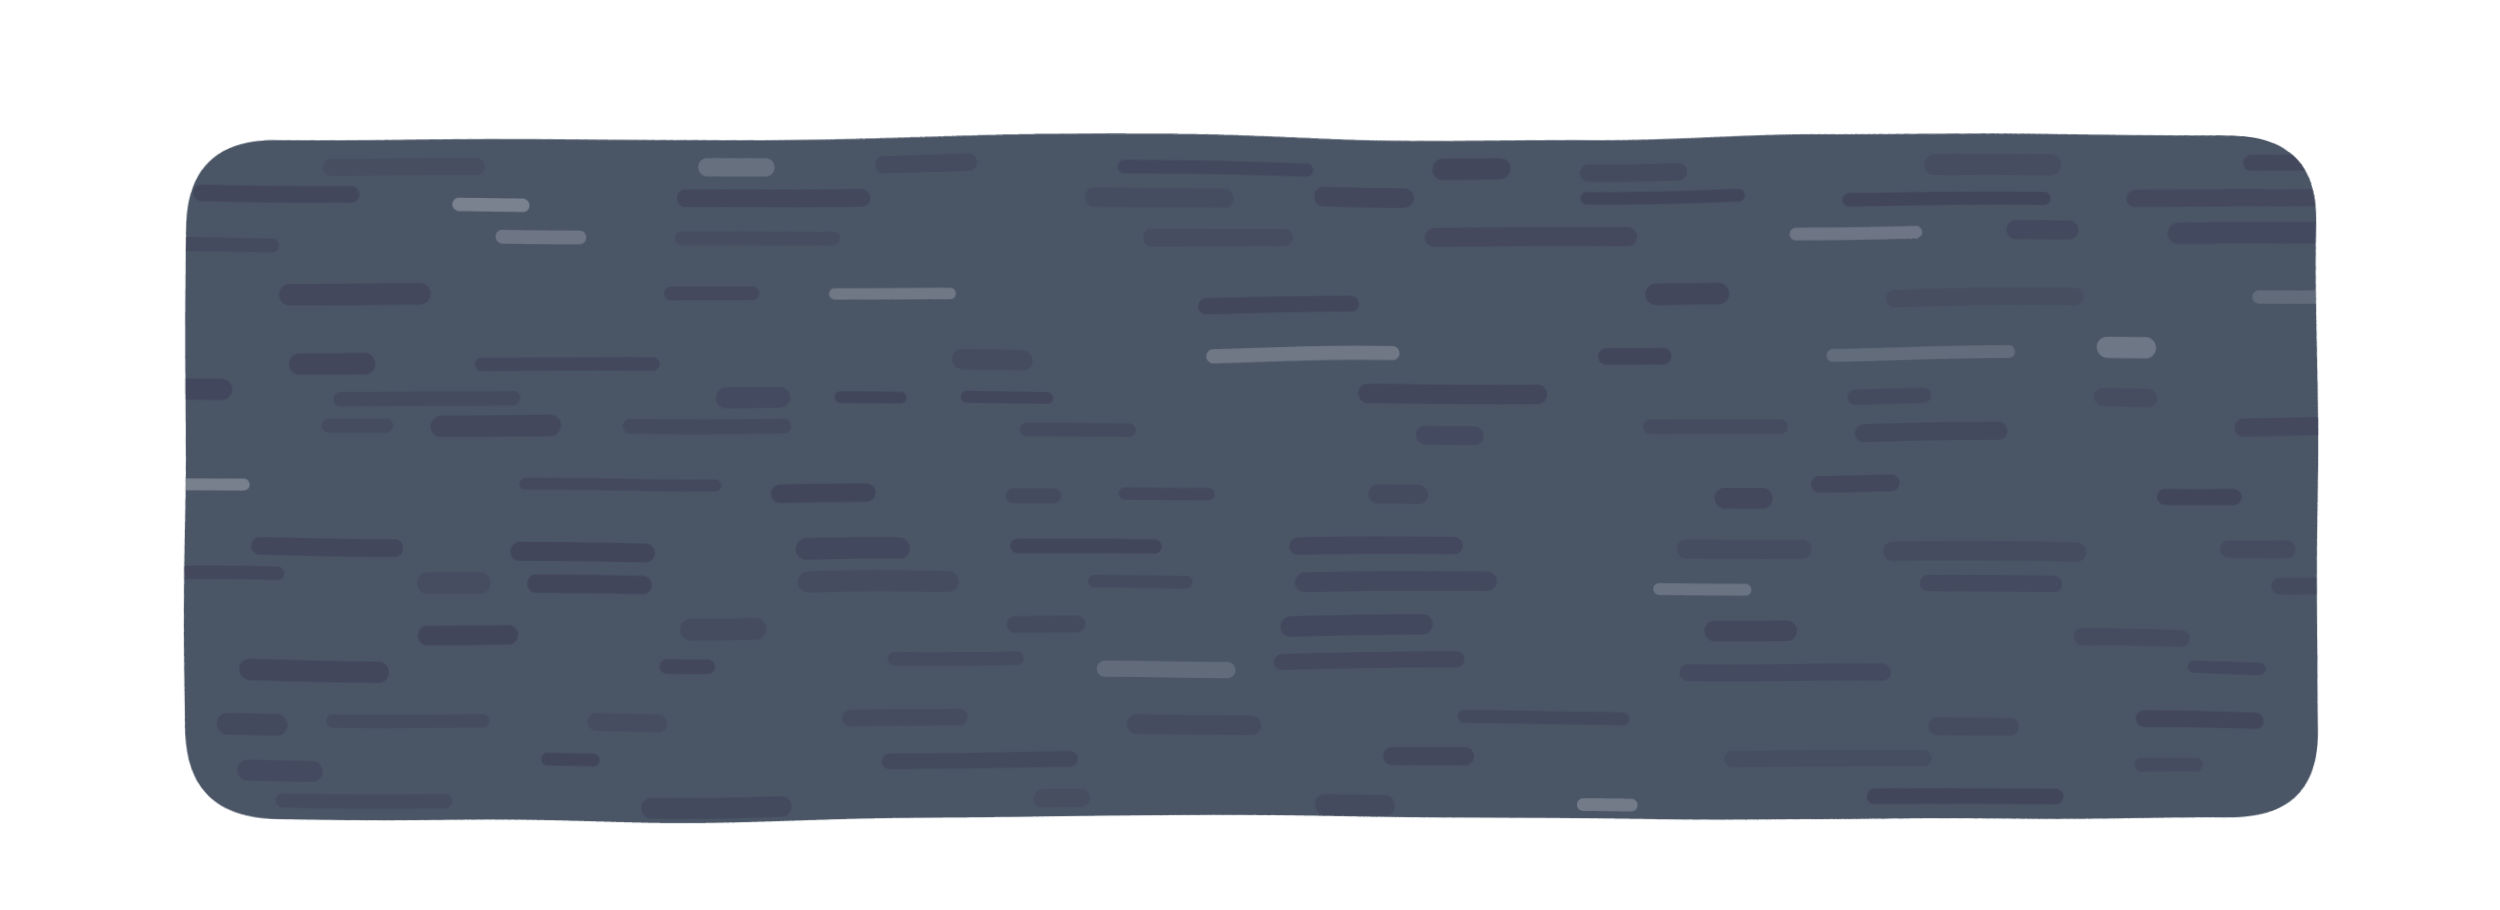
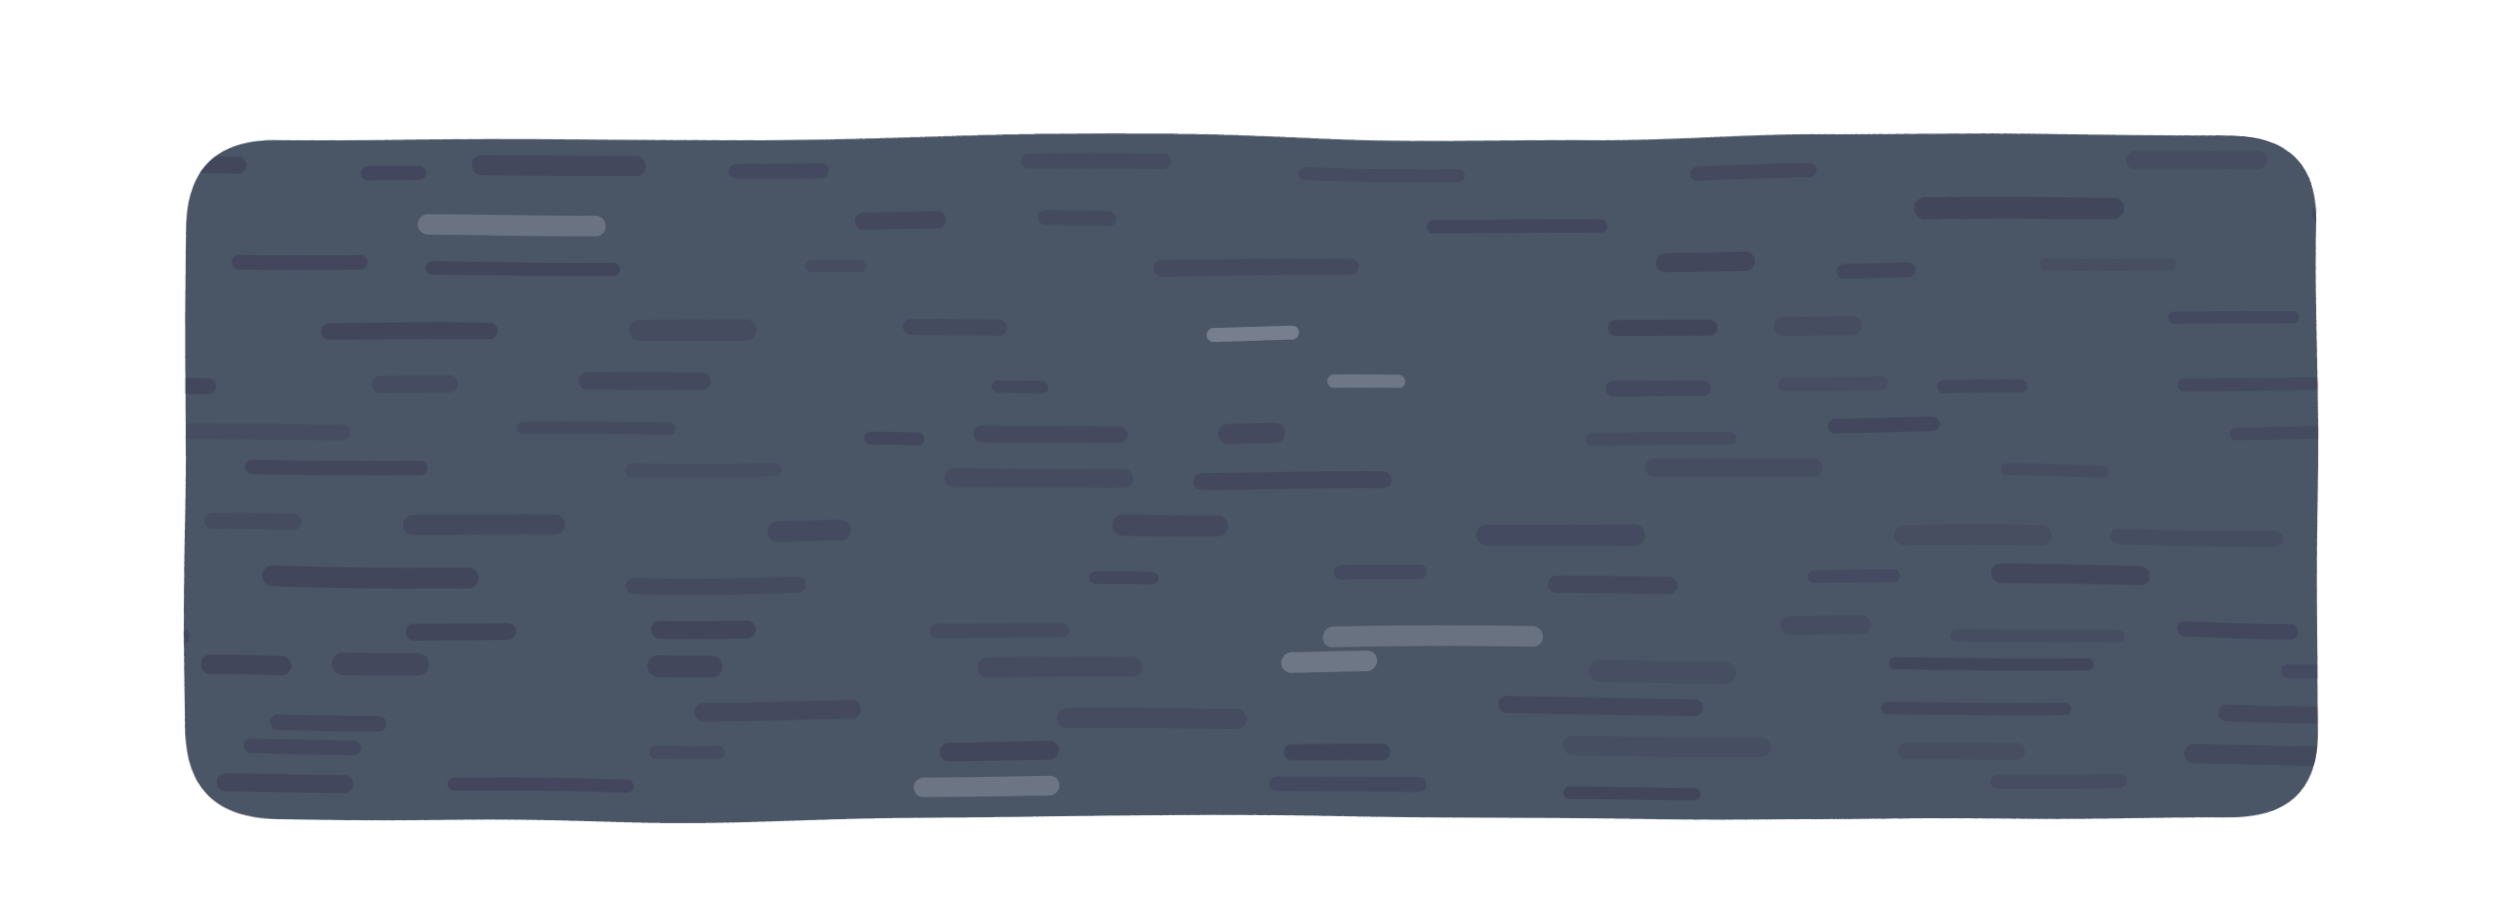
<svg xmlns="http://www.w3.org/2000/svg" width="110" height="40" viewBox="0 0 110 40">
  <defs>
    <filter id="rough" x="-10%" y="-10%" width="120%" height="120%">
      <feTurbulence type="fractalNoise" baseFrequency="0.05" numOctaves="2" seed="75" />
      <feDisplacementMap in="SourceGraphic" scale="0.8" xChannelSelector="R" yChannelSelector="G" />
    </filter>
  </defs>
  <g filter="url(#rough)">
-     <clipPath id="f1s34">
+     <clipPath id="f1s38">
      <path d="M12,6 H98 Q102,6 102,10 V32 Q102,36 98,36 H12 Q8,36 8,32 V10 Q8,6 12,6 Z" />
    </clipPath>
    <path d="M12,6 H98 Q102,6 102,10 V32 Q102,36 98,36 H12 Q8,36 8,32 V10 Q8,6 12,6 Z" fill="#4a5566" />
-     <g clip-path="url(#f1s34)" stroke-linecap="round">
-       <path d="M9.28,4.92 h3.49" stroke="#404259" stroke-width="0.67" stroke-opacity="0.62" />
-       <path d="M22.86,5.01 h6.12" stroke="#404259" stroke-width="0.63" stroke-opacity="0.67" />
-       <path d="M41.76,5.09 h6.53" stroke="#404259" stroke-width="0.65" stroke-opacity="0.67" />
-       <path d="M55.18,5.19 h6.07" stroke="#404259" stroke-width="0.57" stroke-opacity="0.39" />
-       <path d="M72.54,4.91 h6.66" stroke="#404259" stroke-width="0.68" stroke-opacity="0.37" />
-       <path d="M87.51,4.87 h7.32" stroke="#404259" stroke-width="0.69" stroke-opacity="0.46" />
-       <path d="M104.72,4.97 h5.33" stroke="#404259" stroke-width="0.69" stroke-opacity="0.55" />
-       <path d="M14.50,7.20 h6.44" stroke="#404259" stroke-width="0.73" stroke-opacity="0.38" />
-       <path d="M31.35,7.20 h2.55" stroke="#89909c" stroke-width="0.82" stroke-opacity="0.46" />
-       <path d="M39.08,7.15 h3.78" stroke="#404259" stroke-width="0.73" stroke-opacity="0.45" />
-       <path d="M49.65,7.39 h7.96" stroke="#404259" stroke-width="0.56" stroke-opacity="0.71" />
-       <path d="M63.55,7.25 h2.51" stroke="#404259" stroke-width="0.94" stroke-opacity="0.72" />
-       <path d="M70.00,7.46 h3.98" stroke="#404259" stroke-width="0.76" stroke-opacity="0.48" />
-       <path d="M85.29,7.37 h5.14" stroke="#404259" stroke-width="0.93" stroke-opacity="0.39" />
-       <path d="M99.10,7.24 h4.00" stroke="#404259" stroke-width="0.71" stroke-opacity="0.67" />
-       <path d="M115.26,7.23 h4.86" stroke="#404259" stroke-width="0.87" stroke-opacity="0.57" />
-       <path d="M8.67,8.41 h6.70" stroke="#404259" stroke-width="0.74" stroke-opacity="0.72" />
-       <path d="M20.14,8.88 h2.81" stroke="#89909c" stroke-width="0.60" stroke-opacity="0.75" />
-       <path d="M30.35,8.58 h7.73" stroke="#404259" stroke-width="0.78" stroke-opacity="0.67" />
-       <path d="M48.33,8.68 h5.66" stroke="#404259" stroke-width="0.80" stroke-opacity="0.40" />
-       <path d="M58.39,8.53 h3.48" stroke="#404259" stroke-width="0.86" stroke-opacity="0.67" />
-       <path d="M69.92,8.58 h6.74" stroke="#404259" stroke-width="0.55" stroke-opacity="0.77" />
-       <path d="M81.52,8.86 h8.67" stroke="#404259" stroke-width="0.58" stroke-opacity="0.77" />
-       <path d="M94.20,8.83 h7.65" stroke="#404259" stroke-width="0.77" stroke-opacity="0.64" />
-       <path d="M107.06,8.67 h8.22" stroke="#404259" stroke-width="0.64" stroke-opacity="0.65" />
-       <path d="M3.27,10.70 h8.57" stroke="#404259" stroke-width="0.61" stroke-opacity="0.49" />
-       <path d="M22.02,10.29 h3.45" stroke="#89909c" stroke-width="0.62" stroke-opacity="0.56" />
-       <path d="M30.15,10.37 h6.67" stroke="#404259" stroke-width="0.60" stroke-opacity="0.41" />
-       <path d="M50.75,10.35 h5.91" stroke="#404259" stroke-width="0.73" stroke-opacity="0.39" />
-       <path d="M63.24,10.28 h8.45" stroke="#404259" stroke-width="0.84" stroke-opacity="0.61" />
-       <path d="M79.18,10.32 h5.27" stroke="#89909c" stroke-width="0.55" stroke-opacity="0.56" />
-       <path d="M88.95,10.25 h2.37" stroke="#404259" stroke-width="0.84" stroke-opacity="0.62" />
-       <path d="M96.09,10.41 h8.63" stroke="#404259" stroke-width="0.95" stroke-opacity="0.62" />
-       <path d="M12.65,12.88 h5.70" stroke="#404259" stroke-width="0.95" stroke-opacity="0.68" />
-       <path d="M29.66,12.85 h3.61" stroke="#404259" stroke-width="0.62" stroke-opacity="0.61" />
-       <path d="M36.85,12.86 h5.03" stroke="#89909c" stroke-width="0.51" stroke-opacity="0.60" />
-       <path d="M53.11,13.30 h6.52" stroke="#404259" stroke-width="0.70" stroke-opacity="0.70" />
-       <path d="M72.95,12.87 h2.75" stroke="#404259" stroke-width="0.96" stroke-opacity="0.72" />
-       <path d="M83.48,13.21 h8.10" stroke="#404259" stroke-width="0.76" stroke-opacity="0.38" />
-       <path d="M99.52,13.25 h7.04" stroke="#89909c" stroke-width="0.59" stroke-opacity="0.37" />
-       <path d="M13.09,15.95 h2.83" stroke="#404259" stroke-width="0.95" stroke-opacity="0.72" />
-       <path d="M21.12,16.00 h7.75" stroke="#404259" stroke-width="0.59" stroke-opacity="0.67" />
-       <path d="M42.33,15.73 h2.62" stroke="#404259" stroke-width="0.88" stroke-opacity="0.45" />
-       <path d="M53.40,15.50 h8.03" stroke="#89909c" stroke-width="0.63" stroke-opacity="0.60" />
-       <path d="M70.76,15.65 h2.47" stroke="#404259" stroke-width="0.74" stroke-opacity="0.77" />
-       <path d="M80.69,15.65 h7.89" stroke="#89909c" stroke-width="0.57" stroke-opacity="0.39" />
-       <path d="M92.97,15.41 h1.65" stroke="#89909c" stroke-width="0.92" stroke-opacity="0.58" />
-       <path d="M106.09,15.42 h2.00" stroke="#404259" stroke-width="0.90" stroke-opacity="0.61" />
-       <path d="M7.09,17.10 h2.53" stroke="#404259" stroke-width="0.94" stroke-opacity="0.73" />
-       <path d="M14.88,17.51 h7.71" stroke="#404259" stroke-width="0.63" stroke-opacity="0.52" />
-       <path d="M32.13,17.48 h2.29" stroke="#404259" stroke-width="0.91" stroke-opacity="0.54" />
-       <path d="M37.03,17.48 h2.58" stroke="#404259" stroke-width="0.52" stroke-opacity="0.80" />
-       <path d="M42.49,17.38 h3.49" stroke="#404259" stroke-width="0.52" stroke-opacity="0.74" />
-       <path d="M60.30,17.31 h7.40" stroke="#404259" stroke-width="0.85" stroke-opacity="0.70" />
-       <path d="M81.65,17.51 h3.06" stroke="#404259" stroke-width="0.66" stroke-opacity="0.52" />
-       <path d="M92.73,17.55 h1.96" stroke="#404259" stroke-width="0.76" stroke-opacity="0.36" />
-       <path d="M109.08,17.58 h2.74" stroke="#89909c" stroke-width="0.91" stroke-opacity="0.38" />
-       <path d="M14.36,18.70 h2.54" stroke="#404259" stroke-width="0.61" stroke-opacity="0.42" />
-       <path d="M19.36,18.74 h4.95" stroke="#404259" stroke-width="0.94" stroke-opacity="0.67" />
-       <path d="M27.88,18.75 h6.71" stroke="#404259" stroke-width="0.64" stroke-opacity="0.50" />
-       <path d="M45.08,18.80 h4.47" stroke="#404259" stroke-width="0.61" stroke-opacity="0.53" />
-       <path d="M62.75,19.12 h2.13" stroke="#404259" stroke-width="0.81" stroke-opacity="0.55" />
-       <path d="M72.66,18.77 h5.66" stroke="#404259" stroke-width="0.64" stroke-opacity="0.47" />
-       <path d="M82.04,19.10 h6.01" stroke="#404259" stroke-width="0.78" stroke-opacity="0.58" />
-       <path d="M98.75,18.82 h8.14" stroke="#404259" stroke-width="0.77" stroke-opacity="0.64" />
-       <path d="M3.99,21.40 h6.62" stroke="#89909c" stroke-width="0.54" stroke-opacity="0.73" />
-       <path d="M23.23,21.32 h8.36" stroke="#404259" stroke-width="0.52" stroke-opacity="0.61" />
-       <path d="M34.43,21.74 h3.71" stroke="#404259" stroke-width="0.82" stroke-opacity="0.79" />
-       <path d="M44.49,21.79 h1.69" stroke="#404259" stroke-width="0.68" stroke-opacity="0.49" />
-       <path d="M49.32,21.68 h3.72" stroke="#404259" stroke-width="0.55" stroke-opacity="0.60" />
-       <path d="M60.59,21.75 h1.76" stroke="#404259" stroke-width="0.86" stroke-opacity="0.49" />
-       <path d="M75.86,21.92 h1.64" stroke="#404259" stroke-width="0.91" stroke-opacity="0.66" />
-       <path d="M80.05,21.31 h3.21" stroke="#404259" stroke-width="0.73" stroke-opacity="0.67" />
-       <path d="M95.39,21.80 h2.94" stroke="#404259" stroke-width="0.69" stroke-opacity="0.80" />
-       <path d="M102.43,21.47 h2.75" stroke="#404259" stroke-width="0.59" stroke-opacity="0.42" />
-       <path d="M11.37,24.15 h5.98" stroke="#404259" stroke-width="0.77" stroke-opacity="0.74" />
-       <path d="M23.02,24.31 h5.51" stroke="#404259" stroke-width="0.83" stroke-opacity="0.76" />
-       <path d="M35.57,24.21 h3.99" stroke="#404259" stroke-width="0.95" stroke-opacity="0.71" />
-       <path d="M44.66,24.07 h5.99" stroke="#404259" stroke-width="0.64" stroke-opacity="0.79" />
-       <path d="M57.02,24.06 h6.87" stroke="#404259" stroke-width="0.78" stroke-opacity="0.63" />
-       <path d="M74.13,24.18 h5.10" stroke="#404259" stroke-width="0.83" stroke-opacity="0.44" />
-       <path d="M83.28,24.33 h8.18" stroke="#404259" stroke-width="0.84" stroke-opacity="0.47" />
-       <path d="M98.15,24.05 h2.52" stroke="#404259" stroke-width="0.75" stroke-opacity="0.42" />
-       <path d="M103.17,24.02 h6.01" stroke="#404259" stroke-width="0.60" stroke-opacity="0.51" />
-       <path d="M6.20,25.34 h5.95" stroke="#404259" stroke-width="0.58" stroke-opacity="0.68" />
-       <path d="M18.86,25.68 h2.38" stroke="#404259" stroke-width="0.93" stroke-opacity="0.36" />
-       <path d="M23.77,25.72 h4.65" stroke="#404259" stroke-width="0.80" stroke-opacity="0.78" />
-       <path d="M35.64,25.66 h6.01" stroke="#404259" stroke-width="0.92" stroke-opacity="0.46" />
-       <path d="M48.02,25.66 h4.06" stroke="#404259" stroke-width="0.56" stroke-opacity="0.52" />
-       <path d="M57.35,25.69 h8.00" stroke="#404259" stroke-width="0.88" stroke-opacity="0.65" />
-       <path d="M72.92,25.97 h3.74" stroke="#89909c" stroke-width="0.53" stroke-opacity="0.51" />
-       <path d="M84.81,25.74 h5.61" stroke="#404259" stroke-width="0.71" stroke-opacity="0.54" />
-       <path d="M100.36,25.63 h7.45" stroke="#404259" stroke-width="0.71" stroke-opacity="0.48" />
-       <path d="M1.98,27.95 h3.34" stroke="#404259" stroke-width="0.64" stroke-opacity="0.57" />
-       <path d="M18.83,27.94 h3.70" stroke="#404259" stroke-width="0.84" stroke-opacity="0.77" />
-       <path d="M30.51,27.65 h2.79" stroke="#404259" stroke-width="0.94" stroke-opacity="0.45" />
-       <path d="M44.54,27.58 h2.73" stroke="#404259" stroke-width="0.73" stroke-opacity="0.48" />
-       <path d="M56.77,27.65 h5.76" stroke="#404259" stroke-width="0.90" stroke-opacity="0.71" />
-       <path d="M75.27,27.80 h3.18" stroke="#404259" stroke-width="0.90" stroke-opacity="0.67" />
-       <path d="M91.64,28.04 h4.36" stroke="#404259" stroke-width="0.74" stroke-opacity="0.45" />
-       <path d="M107.37,27.75 h5.14" stroke="#404259" stroke-width="0.92" stroke-opacity="0.48" />
-       <path d="M10.88,29.52 h5.73" stroke="#404259" stroke-width="0.91" stroke-opacity="0.70" />
-       <path d="M29.45,29.26 h1.75" stroke="#404259" stroke-width="0.63" stroke-opacity="0.72" />
-       <path d="M39.30,29.07 h5.32" stroke="#404259" stroke-width="0.58" stroke-opacity="0.42" />
-       <path d="M48.53,29.56 h5.47" stroke="#89909c" stroke-width="0.72" stroke-opacity="0.38" />
-       <path d="M56.42,29.21 h7.62" stroke="#404259" stroke-width="0.70" stroke-opacity="0.61" />
-       <path d="M74.09,29.64 h8.62" stroke="#404259" stroke-width="0.73" stroke-opacity="0.54" />
-       <path d="M96.55,29.29 h2.87" stroke="#404259" stroke-width="0.54" stroke-opacity="0.62" />
-       <path d="M103.20,29.44 h8.67" stroke="#404259" stroke-width="0.73" stroke-opacity="0.66" />
-       <path d="M9.86,31.87 h2.16" stroke="#404259" stroke-width="0.92" stroke-opacity="0.59" />
-       <path d="M14.50,31.65 h6.86" stroke="#404259" stroke-width="0.57" stroke-opacity="0.42" />
-       <path d="M26.38,31.70 h2.62" stroke="#404259" stroke-width="0.76" stroke-opacity="0.36" />
-       <path d="M37.35,31.59 h4.74" stroke="#404259" stroke-width="0.71" stroke-opacity="0.47" />
-       <path d="M49.95,32.00 h5.14" stroke="#404259" stroke-width="0.85" stroke-opacity="0.43" />
-       <path d="M64.40,31.68 h6.85" stroke="#404259" stroke-width="0.55" stroke-opacity="0.57" />
-       <path d="M85.15,31.95 h3.23" stroke="#404259" stroke-width="0.77" stroke-opacity="0.46" />
-       <path d="M94.35,31.63 h4.87" stroke="#404259" stroke-width="0.73" stroke-opacity="0.70" />
-       <path d="M108.38,31.85 h2.63" stroke="#404259" stroke-width="0.72" stroke-opacity="0.71" />
-       <path d="M10.71,33.86 h2.87" stroke="#404259" stroke-width="0.90" stroke-opacity="0.54" />
-       <path d="M24.22,33.33 h1.99" stroke="#404259" stroke-width="0.54" stroke-opacity="0.76" />
-       <path d="M39.03,33.51 h7.97" stroke="#404259" stroke-width="0.68" stroke-opacity="0.58" />
-       <path d="M61.29,33.38 h3.14" stroke="#404259" stroke-width="0.77" stroke-opacity="0.66" />
-       <path d="M75.98,33.35 h8.58" stroke="#404259" stroke-width="0.68" stroke-opacity="0.37" />
-       <path d="M94.24,33.66 h2.36" stroke="#404259" stroke-width="0.59" stroke-opacity="0.43" />
-       <path d="M103.16,33.70 h2.19" stroke="#404259" stroke-width="0.85" stroke-opacity="0.38" />
-       <path d="M12.25,35.17 h7.38" stroke="#404259" stroke-width="0.62" stroke-opacity="0.47" />
-       <path d="M28.70,35.36 h5.55" stroke="#404259" stroke-width="0.91" stroke-opacity="0.57" />
-       <path d="M45.83,35.21 h1.69" stroke="#404259" stroke-width="0.78" stroke-opacity="0.38" />
-       <path d="M58.33,35.51 h2.62" stroke="#404259" stroke-width="0.91" stroke-opacity="0.49" />
-       <path d="M69.53,35.40 h2.07" stroke="#89909c" stroke-width="0.56" stroke-opacity="0.65" />
-       <path d="M82.39,35.01 h8.07" stroke="#404259" stroke-width="0.68" stroke-opacity="0.77" />
-       <path d="M101.81,35.51 h4.93" stroke="#404259" stroke-width="0.67" stroke-opacity="0.50" />
-       <path d="M2.66,37.14 h7.05" stroke="#404259" stroke-width="0.86" stroke-opacity="0.40" />
-       <path d="M23.75,37.31 h4.22" stroke="#404259" stroke-width="0.58" stroke-opacity="0.70" />
-       <path d="M36.35,37.15 h4.39" stroke="#89909c" stroke-width="0.70" stroke-opacity="0.38" />
-       <path d="M49.77,37.27 h5.99" stroke="#404259" stroke-width="0.60" stroke-opacity="0.38" />
-       <path d="M60.05,37.18 h1.73" stroke="#404259" stroke-width="0.54" stroke-opacity="0.61" />
-       <path d="M71.08,37.59 h5.55" stroke="#404259" stroke-width="0.57" stroke-opacity="0.57" />
-       <path d="M86.68,37.33 h7.64" stroke="#404259" stroke-width="0.90" stroke-opacity="0.46" />
-       <path d="M104.77,37.23 h2.87" stroke="#404259" stroke-width="0.77" stroke-opacity="0.57" />
+     <g clip-path="url(#f1s38)" stroke-linecap="round">
+       <path d="M11.83,5.12 h6.10" stroke="#404259" stroke-width="0.66" stroke-opacity="0.76" />
+       <path d="M30.95,5.14 h2.50" stroke="#404259" stroke-width="0.94" stroke-opacity="0.51" />
+       <path d="M39.70,4.58 h6.48" stroke="#89909c" stroke-width="0.72" stroke-opacity="0.41" />
+       <path d="M50.30,4.62 h5.60" stroke="#404259" stroke-width="0.79" stroke-opacity="0.58" />
+       <path d="M65.07,5.17 h4.67" stroke="#404259" stroke-width="0.82" stroke-opacity="0.74" />
+       <path d="M78.77,4.64 h3.07" stroke="#404259" stroke-width="0.73" stroke-opacity="0.36" />
+       <path d="M93.42,5.16 h6.59" stroke="#404259" stroke-width="0.73" stroke-opacity="0.67" />
+       <path d="M106.72,5.04 h8.64" stroke="#89909c" stroke-width="0.68" stroke-opacity="0.37" />
+       <path d="M8.39,7.14 h1.89" stroke="#404259" stroke-width="0.75" stroke-opacity="0.74" />
+       <path d="M16.14,7.47 h2.27" stroke="#404259" stroke-width="0.62" stroke-opacity="0.73" />
+       <path d="M21.19,7.14 h6.95" stroke="#404259" stroke-width="0.87" stroke-opacity="0.67" />
+       <path d="M32.63,7.37 h3.72" stroke="#404259" stroke-width="0.65" stroke-opacity="0.62" />
+       <path d="M45.52,7.16 h5.85" stroke="#404259" stroke-width="0.63" stroke-opacity="0.42" />
+       <path d="M57.54,7.54 h6.69" stroke="#404259" stroke-width="0.56" stroke-opacity="0.47" />
+       <path d="M74.81,7.57 h4.99" stroke="#404259" stroke-width="0.61" stroke-opacity="0.60" />
+       <path d="M94.16,7.11 h5.17" stroke="#404259" stroke-width="0.84" stroke-opacity="0.40" />
+       <path d="M108.19,7.31 h4.12" stroke="#89909c" stroke-width="0.77" stroke-opacity="0.59" />
+       <path d="M4.04,9.46 h2.26" stroke="#404259" stroke-width="0.78" stroke-opacity="0.39" />
+       <path d="M18.76,9.78 h7.46" stroke="#89909c" stroke-width="0.92" stroke-opacity="0.51" />
+       <path d="M38.17,9.61 h3.25" stroke="#404259" stroke-width="0.75" stroke-opacity="0.67" />
+       <path d="M46.17,9.57 h2.77" stroke="#404259" stroke-width="0.61" stroke-opacity="0.51" />
+       <path d="M63.18,9.81 h7.33" stroke="#404259" stroke-width="0.59" stroke-opacity="0.73" />
+       <path d="M84.84,9.28 h8.40" stroke="#404259" stroke-width="0.95" stroke-opacity="0.78" />
+       <path d="M102.25,9.53 h4.92" stroke="#404259" stroke-width="0.88" stroke-opacity="0.55" />
+       <path d="M-1.53,11.89 h6.42" stroke="#404259" stroke-width="0.55" stroke-opacity="0.59" />
+       <path d="M10.37,11.46 h5.39" stroke="#404259" stroke-width="0.64" stroke-opacity="0.75" />
+       <path d="M18.92,11.73 h8.10" stroke="#404259" stroke-width="0.59" stroke-opacity="0.76" />
+       <path d="M35.89,11.61 h2.07" stroke="#404259" stroke-width="0.54" stroke-opacity="0.36" />
+       <path d="M51.17,11.64 h8.44" stroke="#404259" stroke-width="0.70" stroke-opacity="0.52" />
+       <path d="M73.37,11.46 h3.56" stroke="#404259" stroke-width="0.84" stroke-opacity="0.74" />
+       <path d="M81.26,11.96 h2.83" stroke="#404259" stroke-width="0.65" stroke-opacity="0.67" />
+       <path d="M90.31,11.79 h5.41" stroke="#404259" stroke-width="0.53" stroke-opacity="0.38" />
+       <path d="M102.74,11.85 h4.97" stroke="#404259" stroke-width="0.73" stroke-opacity="0.73" />
+       <path d="M14.39,14.51 h7.05" stroke="#404259" stroke-width="0.73" stroke-opacity="0.77" />
+       <path d="M28.25,14.49 h4.73" stroke="#404259" stroke-width="0.93" stroke-opacity="0.46" />
+       <path d="M40.10,14.33 h3.87" stroke="#404259" stroke-width="0.70" stroke-opacity="0.53" />
+       <path d="M53.43,14.56 h3.56" stroke="#89909c" stroke-width="0.62" stroke-opacity="0.71" />
+       <path d="M71.17,14.38 h4.10" stroke="#404259" stroke-width="0.71" stroke-opacity="0.79" />
+       <path d="M78.54,14.35 h3.02" stroke="#404259" stroke-width="0.83" stroke-opacity="0.39" />
+       <path d="M95.89,14.12 h5.09" stroke="#404259" stroke-width="0.52" stroke-opacity="0.65" />
+       <path d="M108.62,14.31 h8.73" stroke="#404259" stroke-width="0.82" stroke-opacity="0.62" />
+       <path d="M5.09,16.97 h3.93" stroke="#404259" stroke-width="0.70" stroke-opacity="0.70" />
+       <path d="M16.64,16.87 h3.05" stroke="#404259" stroke-width="0.76" stroke-opacity="0.47" />
+       <path d="M25.92,16.75 h5.14" stroke="#404259" stroke-width="0.77" stroke-opacity="0.59" />
+       <path d="M43.85,16.91 h1.92" stroke="#404259" stroke-width="0.54" stroke-opacity="0.58" />
+       <path d="M58.81,16.76 h2.86" stroke="#89909c" stroke-width="0.59" stroke-opacity="0.58" />
+       <path d="M71.05,17.08 h3.90" stroke="#404259" stroke-width="0.69" stroke-opacity="0.62" />
+       <path d="M78.56,16.92 h4.23" stroke="#404259" stroke-width="0.60" stroke-opacity="0.37" />
+       <path d="M85.62,17.15 h3.47" stroke="#404259" stroke-width="0.56" stroke-opacity="0.59" />
+       <path d="M96.23,17.00 h6.18" stroke="#404259" stroke-width="0.53" stroke-opacity="0.60" />
+       <path d="M116.40,16.72 h6.24" stroke="#404259" stroke-width="0.65" stroke-opacity="0.62" />
+       <path d="M6.40,18.99 h8.57" stroke="#404259" stroke-width="0.71" stroke-opacity="0.36" />
+       <path d="M23.07,18.83 h6.54" stroke="#404259" stroke-width="0.53" stroke-opacity="0.52" />
+       <path d="M38.33,19.30 h2.04" stroke="#404259" stroke-width="0.57" stroke-opacity="0.73" />
+       <path d="M43.14,19.01 h5.97" stroke="#404259" stroke-width="0.74" stroke-opacity="0.60" />
+       <path d="M53.99,18.98 h2.10" stroke="#404259" stroke-width="0.89" stroke-opacity="0.64" />
+       <path d="M70.08,19.29 h6.04" stroke="#404259" stroke-width="0.54" stroke-opacity="0.39" />
+       <path d="M80.75,18.77 h4.35" stroke="#404259" stroke-width="0.63" stroke-opacity="0.69" />
+       <path d="M98.43,19.09 h7.94" stroke="#404259" stroke-width="0.54" stroke-opacity="0.51" />
+       <path d="M10.99,20.60 h7.47" stroke="#404259" stroke-width="0.64" stroke-opacity="0.74" />
+       <path d="M27.95,20.67 h6.24" stroke="#404259" stroke-width="0.58" stroke-opacity="0.37" />
+       <path d="M41.97,20.99 h7.29" stroke="#404259" stroke-width="0.85" stroke-opacity="0.42" />
+       <path d="M52.76,21.11 h8.06" stroke="#404259" stroke-width="0.75" stroke-opacity="0.68" />
+       <path d="M72.79,20.57 h7.00" stroke="#404259" stroke-width="0.79" stroke-opacity="0.44" />
+       <path d="M88.40,20.78 h4.28" stroke="#404259" stroke-width="0.51" stroke-opacity="0.39" />
+       <path d="M104.66,20.79 h2.87" stroke="#404259" stroke-width="0.67" stroke-opacity="0.40" />
+       <path d="M9.23,23.05 h3.61" stroke="#404259" stroke-width="0.71" stroke-opacity="0.46" />
+       <path d="M18.17,23.12 h6.41" stroke="#404259" stroke-width="0.87" stroke-opacity="0.59" />
+       <path d="M34.32,23.41 h2.71" stroke="#404259" stroke-width="0.91" stroke-opacity="0.56" />
+       <path d="M49.24,23.12 h4.19" stroke="#404259" stroke-width="0.95" stroke-opacity="0.60" />
+       <path d="M65.36,23.57 h6.50" stroke="#404259" stroke-width="0.95" stroke-opacity="0.54" />
+       <path d="M83.82,23.63 h6.10" stroke="#404259" stroke-width="0.89" stroke-opacity="0.38" />
+       <path d="M93.34,23.60 h6.80" stroke="#404259" stroke-width="0.68" stroke-opacity="0.40" />
+       <path d="M108.57,23.35 h4.24" stroke="#404259" stroke-width="0.94" stroke-opacity="0.45" />
+       <path d="M11.93,25.46 h8.78" stroke="#404259" stroke-width="0.90" stroke-opacity="0.80" />
+       <path d="M28.05,25.77 h7.13" stroke="#404259" stroke-width="0.70" stroke-opacity="0.49" />
+       <path d="M48.05,25.50 h2.53" stroke="#404259" stroke-width="0.55" stroke-opacity="0.68" />
+       <path d="M58.93,25.28 h3.44" stroke="#404259" stroke-width="0.65" stroke-opacity="0.56" />
+       <path d="M68.46,25.80 h4.86" stroke="#404259" stroke-width="0.77" stroke-opacity="0.60" />
+       <path d="M79.73,25.41 h3.57" stroke="#404259" stroke-width="0.55" stroke-opacity="0.54" />
+       <path d="M88.03,25.30 h6.24" stroke="#404259" stroke-width="0.83" stroke-opacity="0.70" />
+       <path d="M104.42,25.38 h7.78" stroke="#404259" stroke-width="0.61" stroke-opacity="0.60" />
+       <path d="M5.42,28.11 h2.51" stroke="#404259" stroke-width="0.65" stroke-opacity="0.66" />
+       <path d="M18.22,27.79 h4.28" stroke="#404259" stroke-width="0.72" stroke-opacity="0.77" />
+       <path d="M29.17,27.67 h3.76" stroke="#404259" stroke-width="0.76" stroke-opacity="0.79" />
+       <path d="M41.15,27.84 h5.46" stroke="#404259" stroke-width="0.62" stroke-opacity="0.43" />
+       <path d="M58.65,28.16 h8.74" stroke="#89909c" stroke-width="0.93" stroke-opacity="0.50" />
+       <path d="M78.59,27.57 h3.22" stroke="#404259" stroke-width="0.83" stroke-opacity="0.40" />
+       <path d="M86.02,28.01 h7.24" stroke="#404259" stroke-width="0.53" stroke-opacity="0.40" />
+       <path d="M96.19,27.62 h4.63" stroke="#404259" stroke-width="0.67" stroke-opacity="0.73" />
+       <path d="M103.53,27.79 h5.94" stroke="#404259" stroke-width="0.85" stroke-opacity="0.39" />
+       <path d="M-2.07,29.62 h4.68" stroke="#404259" stroke-width="0.63" stroke-opacity="0.49" />
+       <path d="M9.15,29.31 h3.14" stroke="#404259" stroke-width="0.82" stroke-opacity="0.76" />
+       <path d="M14.98,29.18 h3.44" stroke="#404259" stroke-width="0.95" stroke-opacity="0.68" />
+       <path d="M29.08,29.25 h2.29" stroke="#404259" stroke-width="0.94" stroke-opacity="0.72" />
+       <path d="M43.32,29.46 h6.44" stroke="#404259" stroke-width="0.87" stroke-opacity="0.47" />
+       <path d="M56.84,29.25 h3.30" stroke="#89909c" stroke-width="0.91" stroke-opacity="0.57" />
+       <path d="M70.33,29.63 h5.35" stroke="#404259" stroke-width="0.95" stroke-opacity="0.37" />
+       <path d="M83.27,29.25 h8.59" stroke="#404259" stroke-width="0.52" stroke-opacity="0.80" />
+       <path d="M100.69,29.36 h5.97" stroke="#404259" stroke-width="0.61" stroke-opacity="0.55" />
+       <path d="M12.07,31.75 h4.54" stroke="#404259" stroke-width="0.66" stroke-opacity="0.66" />
+       <path d="M30.97,31.21 h6.44" stroke="#404259" stroke-width="0.79" stroke-opacity="0.61" />
+       <path d="M46.85,31.72 h7.57" stroke="#404259" stroke-width="0.88" stroke-opacity="0.45" />
+       <path d="M66.24,31.15 h8.10" stroke="#404259" stroke-width="0.72" stroke-opacity="0.68" />
+       <path d="M82.92,31.18 h7.94" stroke="#404259" stroke-width="0.53" stroke-opacity="0.66" />
+       <path d="M97.98,31.32 h7.41" stroke="#404259" stroke-width="0.75" stroke-opacity="0.64" />
+       <path d="M10.88,32.80 h4.59" stroke="#404259" stroke-width="0.63" stroke-opacity="0.63" />
+       <path d="M28.87,32.94 h2.70" stroke="#404259" stroke-width="0.55" stroke-opacity="0.45" />
+       <path d="M41.65,33.12 h4.44" stroke="#404259" stroke-width="0.81" stroke-opacity="0.79" />
+       <path d="M56.88,33.20 h3.98" stroke="#404259" stroke-width="0.71" stroke-opacity="0.76" />
+       <path d="M69.08,32.86 h8.19" stroke="#404259" stroke-width="0.82" stroke-opacity="0.37" />
+       <path d="M83.77,33.03 h4.93" stroke="#404259" stroke-width="0.72" stroke-opacity="0.38" />
+       <path d="M96.54,33.18 h7.16" stroke="#404259" stroke-width="0.87" stroke-opacity="0.58" />
+       <path d="M114.68,32.68 h6.19" stroke="#404259" stroke-width="0.79" stroke-opacity="0.39" />
+       <path d="M9.76,34.40 h5.27" stroke="#404259" stroke-width="0.79" stroke-opacity="0.72" />
+       <path d="M20.04,34.42 h7.60" stroke="#404259" stroke-width="0.56" stroke-opacity="0.75" />
+       <path d="M40.52,34.66 h5.61" stroke="#89909c" stroke-width="0.86" stroke-opacity="0.55" />
+       <path d="M56.18,34.60 h6.28" stroke="#404259" stroke-width="0.63" stroke-opacity="0.62" />
+       <path d="M68.93,34.89 h5.41" stroke="#404259" stroke-width="0.54" stroke-opacity="0.78" />
+       <path d="M87.85,34.37 h5.44" stroke="#404259" stroke-width="0.61" stroke-opacity="0.39" />
+       <path d="M106.89,34.36 h4.60" stroke="#404259" stroke-width="0.73" stroke-opacity="0.69" />
+       <path d="M4.49,36.68 h2.42" stroke="#404259" stroke-width="0.77" stroke-opacity="0.74" />
+       <path d="M18.42,36.66 h6.47" stroke="#89909c" stroke-width="0.66" stroke-opacity="0.68" />
+       <path d="M34.17,36.51 h2.14" stroke="#404259" stroke-width="0.53" stroke-opacity="0.68" />
+       <path d="M45.70,36.91 h7.11" stroke="#404259" stroke-width="0.73" stroke-opacity="0.67" />
+       <path d="M55.57,36.61 h3.90" stroke="#404259" stroke-width="0.93" stroke-opacity="0.77" />
+       <path d="M70.07,36.61 h5.12" stroke="#404259" stroke-width="0.94" stroke-opacity="0.36" />
+       <path d="M84.01,36.52 h2.28" stroke="#404259" stroke-width="0.79" stroke-opacity="0.80" />
+       <path d="M95.84,36.62 h6.96" stroke="#404259" stroke-width="0.85" stroke-opacity="0.76" />
+       <path d="M110.33,36.85 h6.45" stroke="#404259" stroke-width="0.87" stroke-opacity="0.35" />
    </g>
  </g>
</svg>
